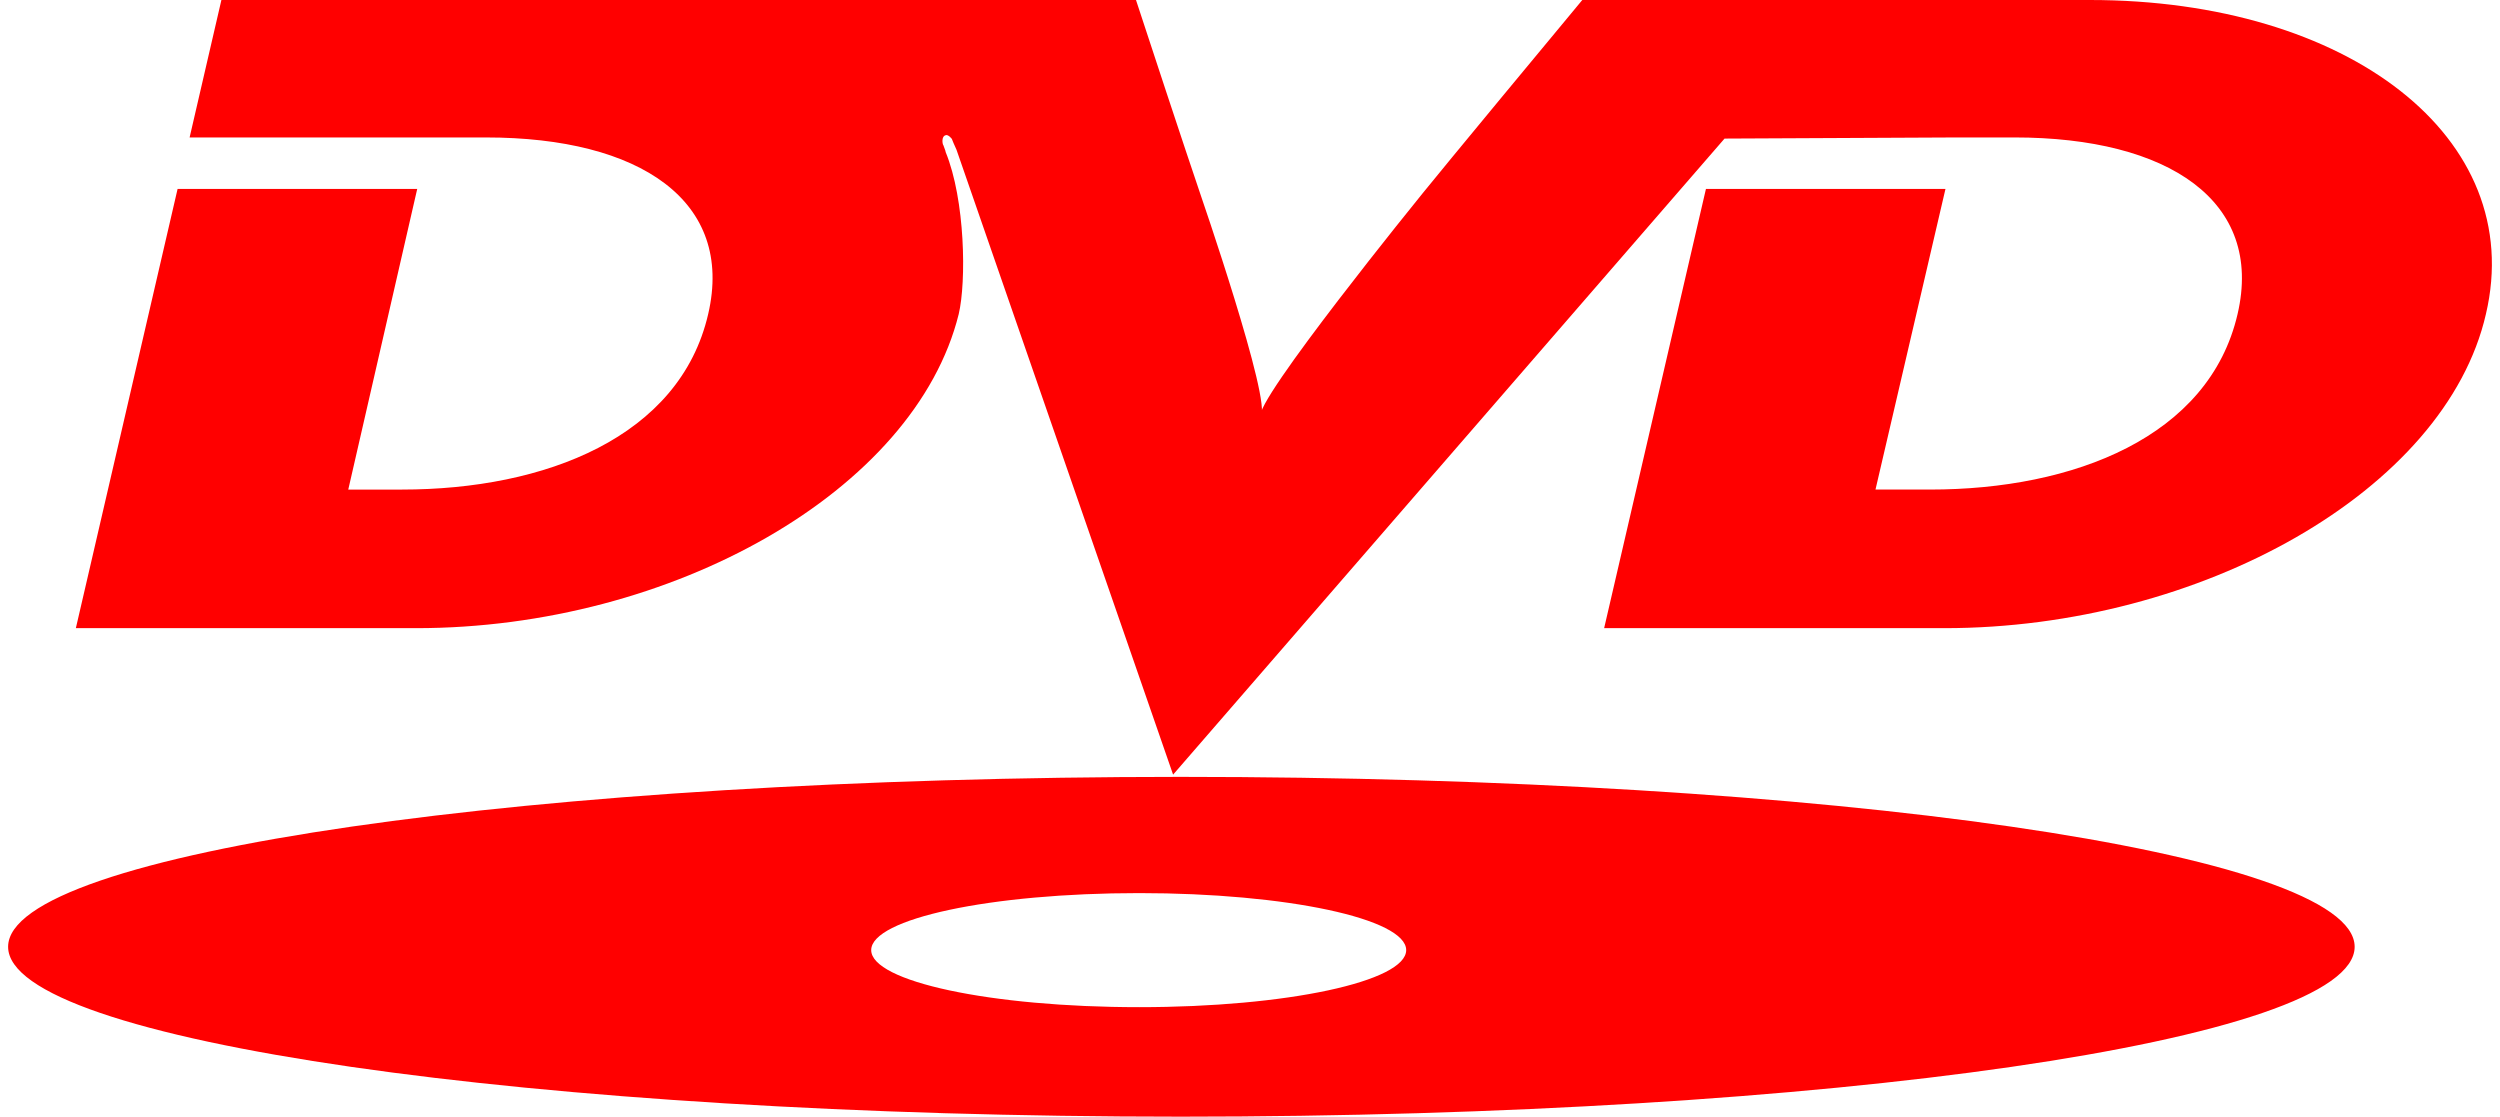
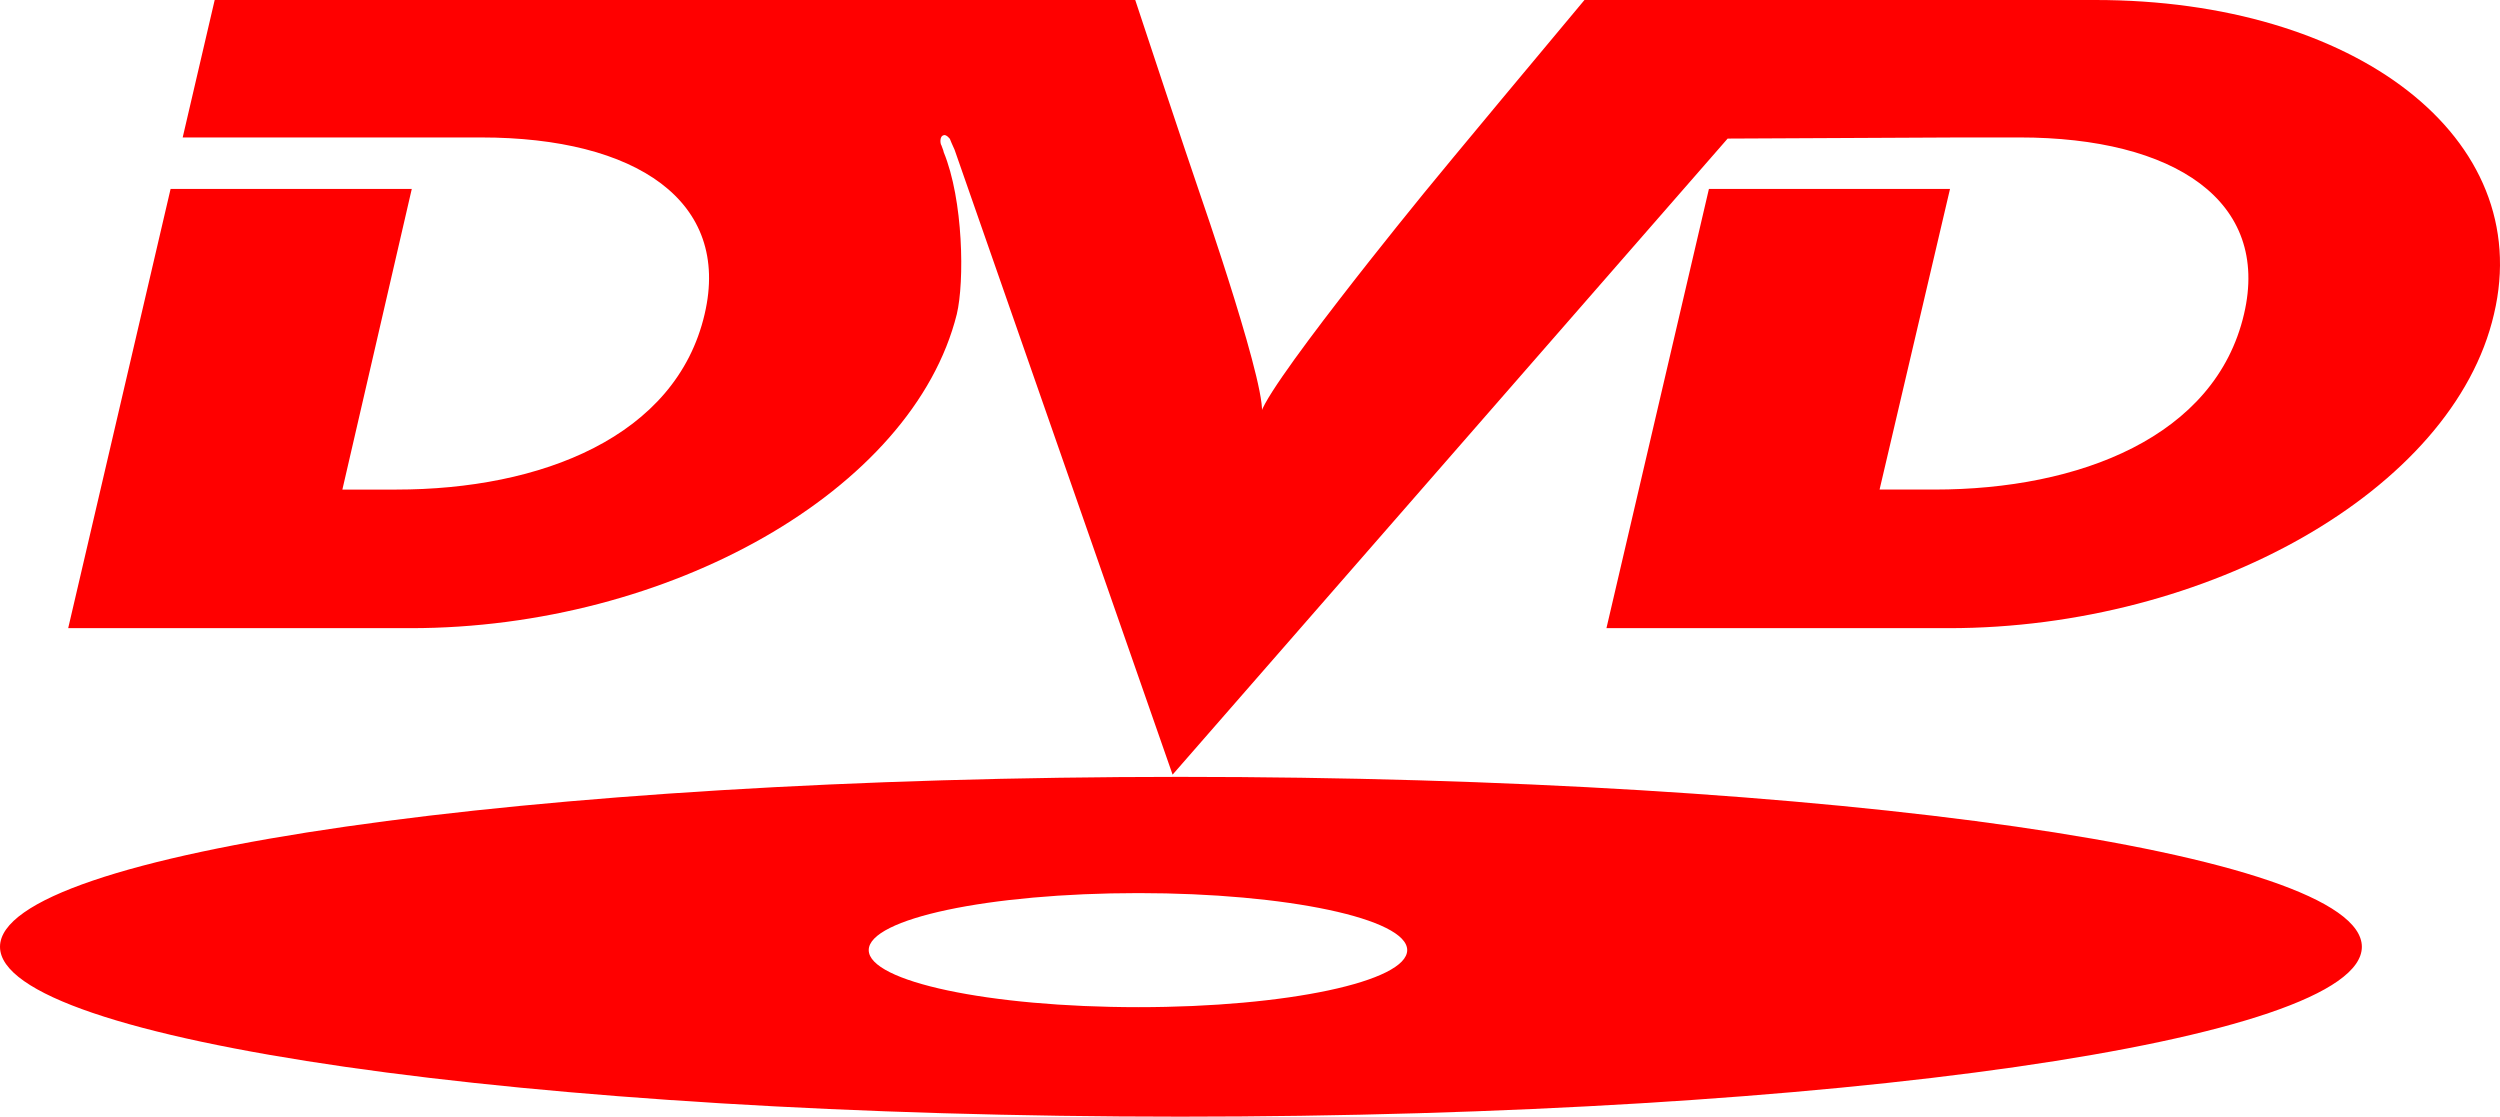
- <svg xmlns="http://www.w3.org/2000/svg" viewBox="0 0 199.999 89.916" version="1.1" id="svg10030" width="150" height="67">
+ <svg xmlns="http://www.w3.org/2000/svg" viewBox="0 0 199.999 89.916" version="1.1" id="svg10030" width="150" height="67" preserveAspectRatio="none">
  <defs id="defs10034" />
  <g id="g10038" transform="translate(-5,-4.774)" style="fill:#ff0000">
    <path d="m 118.895,20.346 c 0,0 -13.743,16.922 -13.04,18.001 0.975,-1.079 -4.934,-18.186 -4.934,-18.186 0,0 -1.233,-3.597 -5.102,-15.387 H 81.81 47.812 22.175 l -2.56,11.068 h 19.299 4.579 c 12.415,0 19.995,5.132 17.878,14.225 -2.287,9.901 -13.123,14.128 -24.665,14.128 H 32.39 L 37.942,19.987 H 18.647 l -8.192,35.368 h 27.398 c 20.612,0 40.166,-11.067 43.692,-25.288 0.617,-2.614 0.53,-9.185 -1.054,-13.053 0,-0.093 -0.091,-0.271 -0.178,-0.537 -0.087,-0.093 -0.178,-0.722 0.178,-0.814 0.172,-0.092 0.525,0.271 0.525,0.358 0,0 0.179,0.456 0.351,0.813 l 17.44,50.315 44.404,-51.216 18.761,-0.092 h 4.579 c 12.424,0 20.09,5.132 17.969,14.225 -2.29,9.901 -13.205,14.128 -24.75,14.128 h -4.405 L 161,19.987 h -19.287 l -8.198,35.368 h 27.398 c 20.611,0 40.343,-11.067 43.604,-25.288 3.347,-14.225 -11.101,-25.293 -31.89,-25.293 h -18.143 -22.727 c -10.834,13.049 -12.862,15.572 -12.862,15.572 z" id="path10026" style="fill:#ff0000" />
    <path d="M 99.424,67.329 C 47.281,67.329 5,73.449 5,81.012 5,88.57 47.281,94.69 99.424,94.69 c 52.239,0 94.524,-6.12 94.524,-13.678 0.001,-7.563 -42.284,-13.683 -94.524,-13.683 z m -3.346,18.544 c -11.98,0 -21.58,-2.072 -21.58,-4.595 0,-2.523 9.599,-4.59 21.58,-4.59 11.888,0 21.498,2.066 21.498,4.59 0,2.523 -9.61,4.595 -21.498,4.595 z" id="path10028" style="fill:#ff0000" />
  </g>
</svg>
